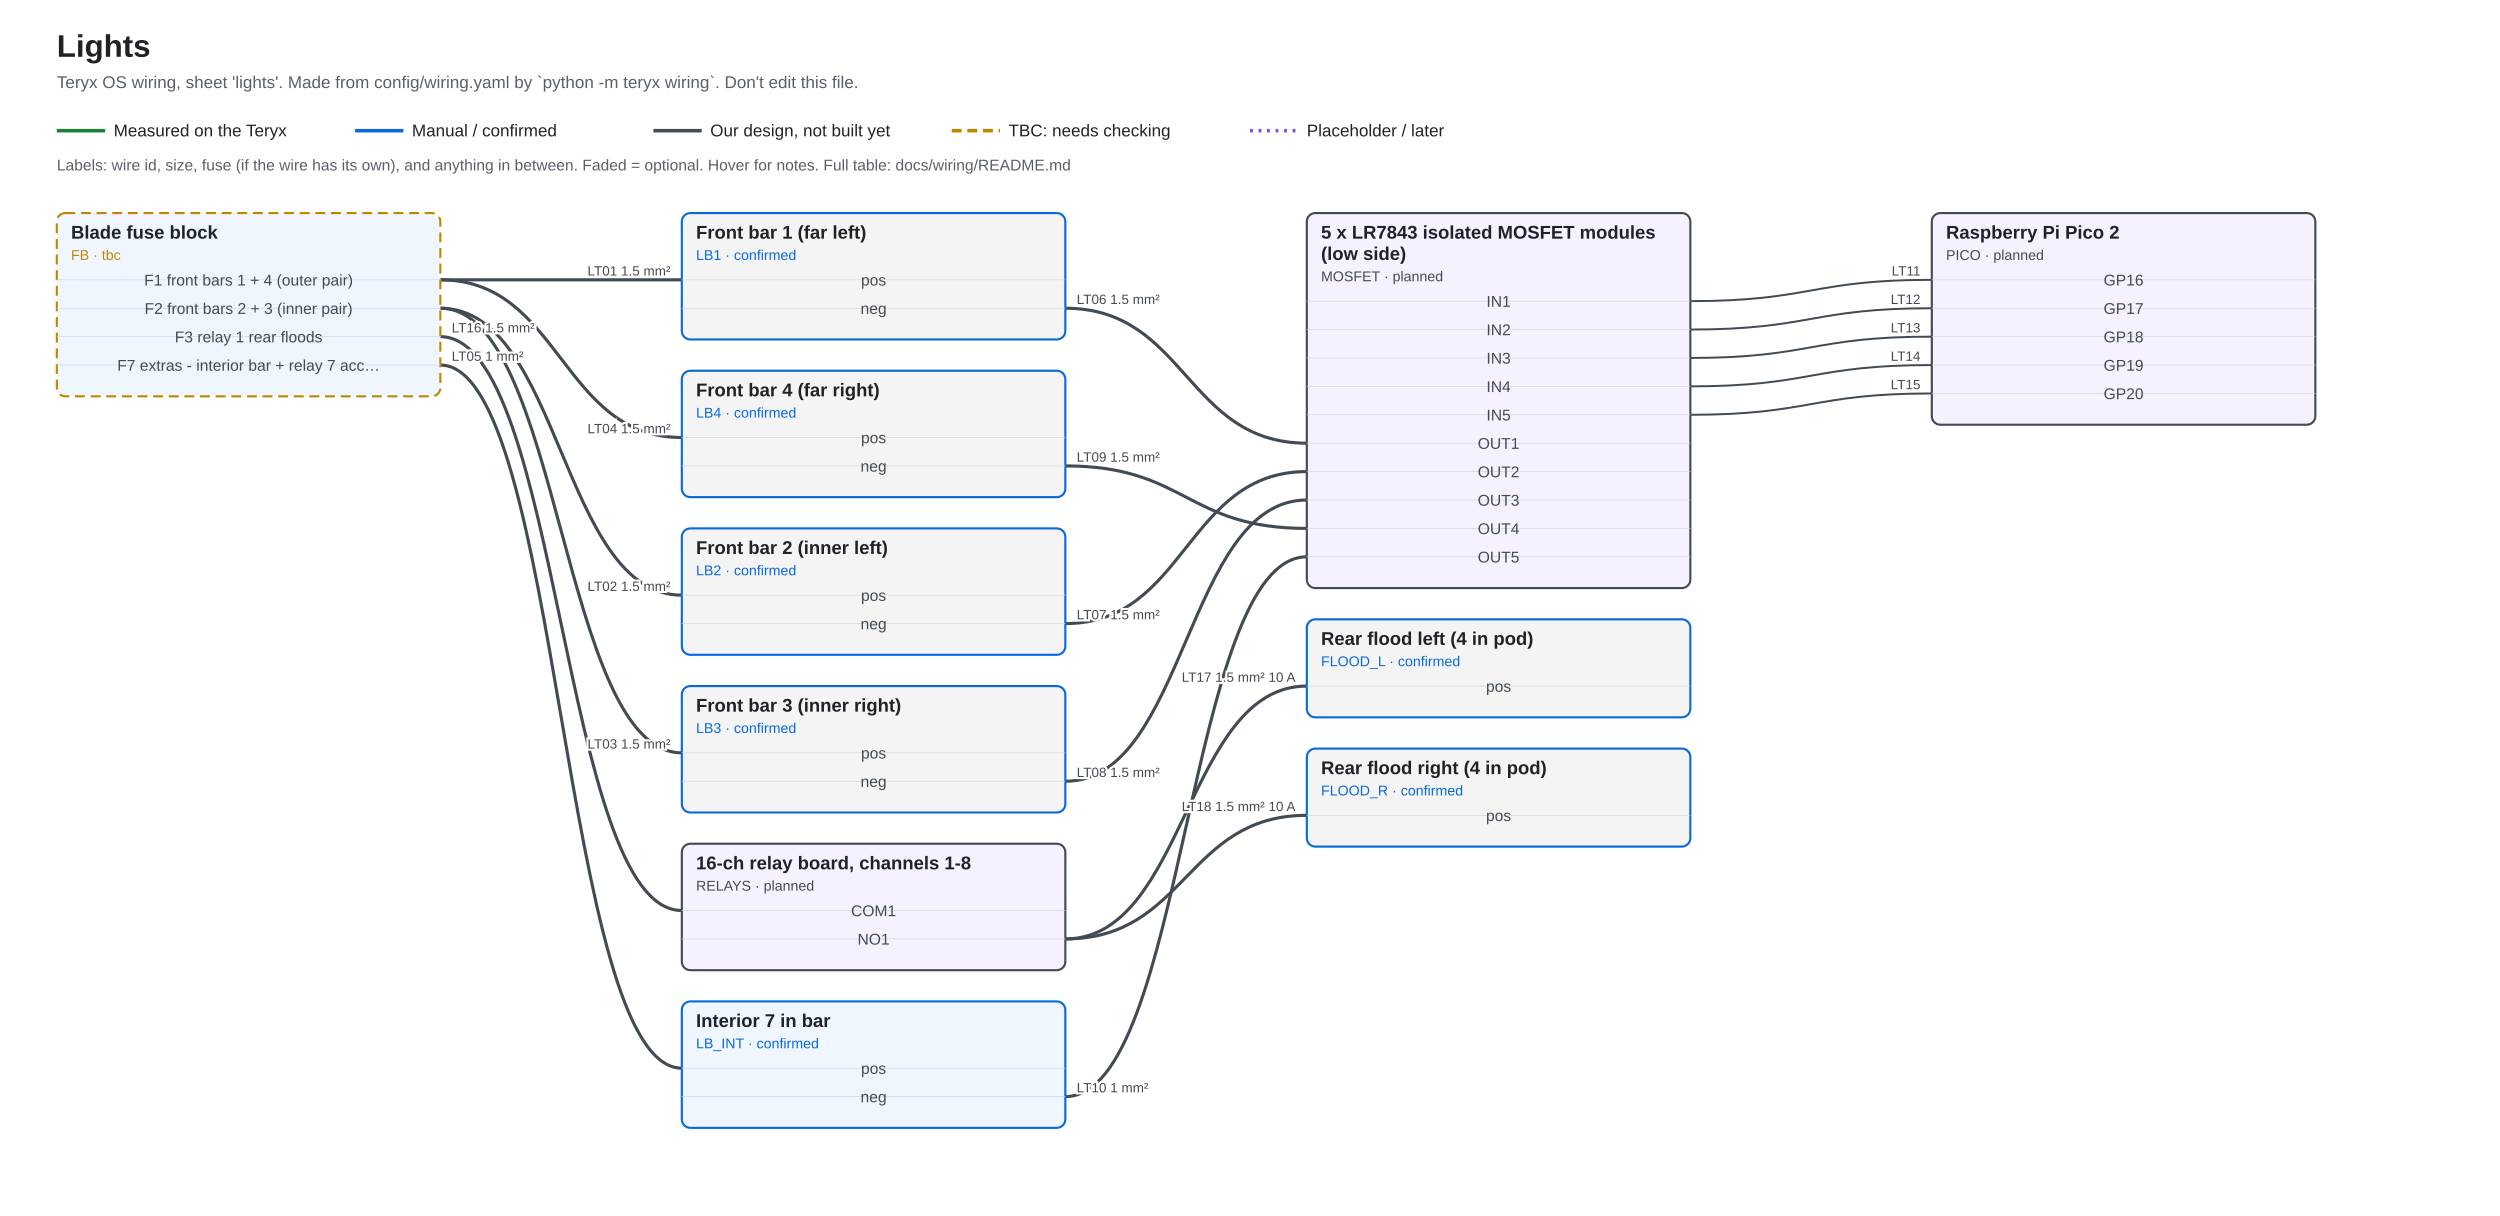
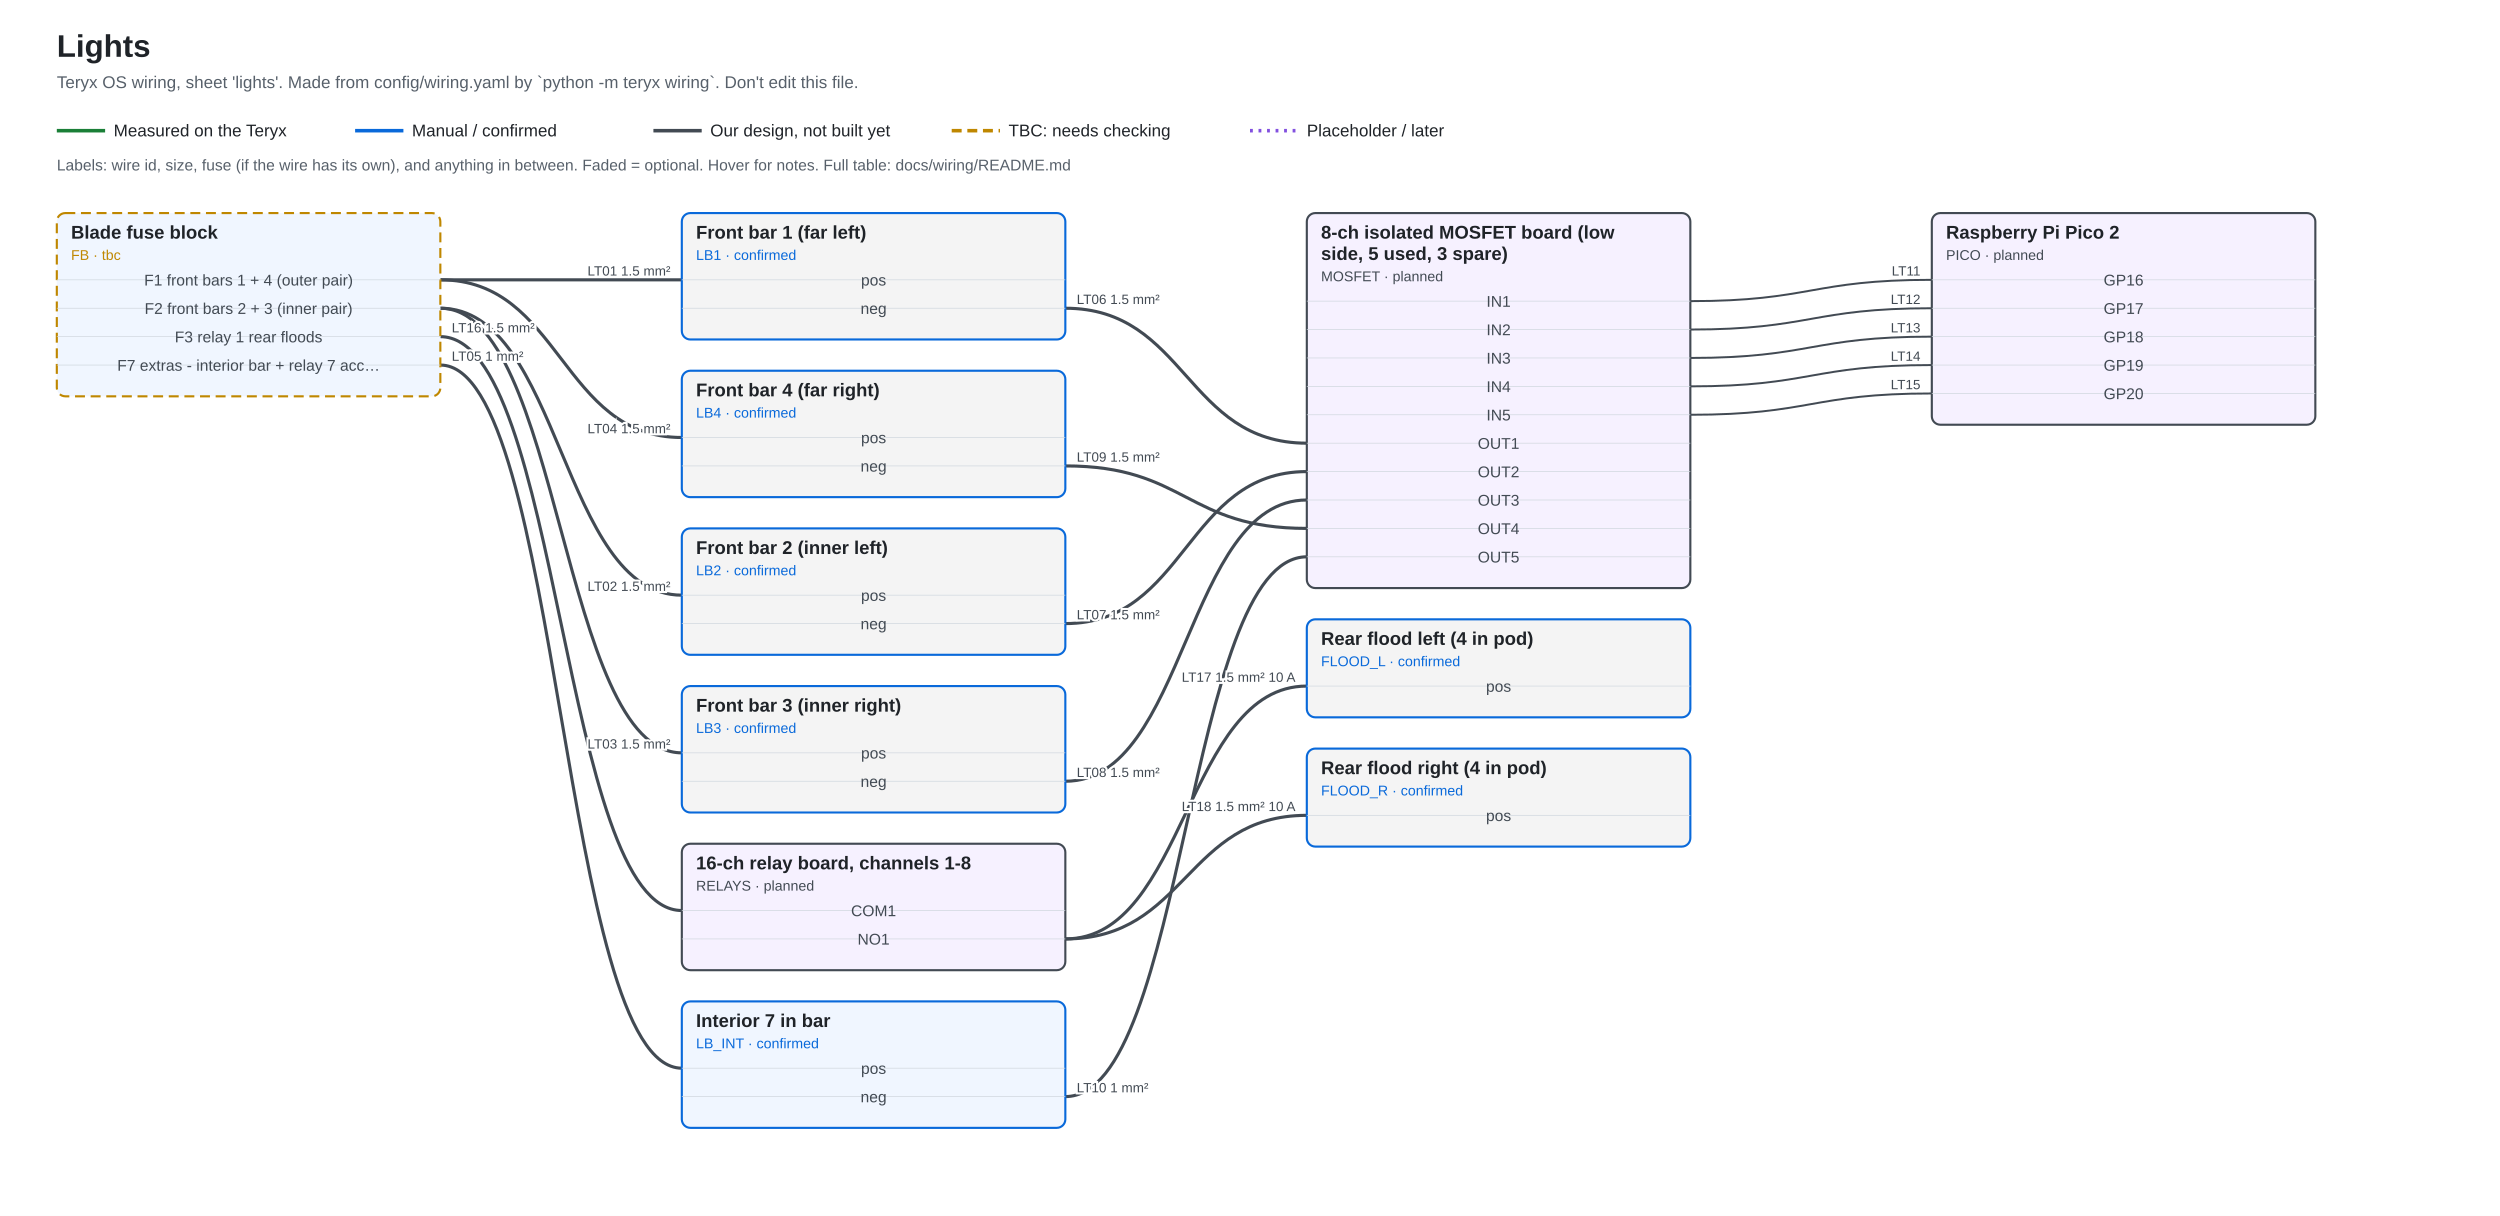
<svg xmlns="http://www.w3.org/2000/svg" viewBox="0 0 1760 856" width="1760" height="856" font-family="Arial, Helvetica, sans-serif" data-sheet="lights">
  <rect width="1760" height="856" fill="#ffffff" />
  <text x="40" y="40" font-size="22" text-anchor="start" font-weight="bold" fill="#1f2328">Lights</text>
  <text x="40" y="62" font-size="12" text-anchor="start" font-weight="normal" fill="#57606a">Teryx OS wiring, sheet 'lights'. Made from config/wiring.yaml by `python -m teryx wiring`. Don't edit this file.</text>
  <line x1="40" y1="92" x2="74" y2="92" stroke="#1a7f37" stroke-width="2.5" />
  <text x="80" y="96" font-size="12" text-anchor="start" font-weight="normal" fill="#1f2328">Measured on the Teryx</text>
  <line x1="250" y1="92" x2="284" y2="92" stroke="#0969da" stroke-width="2.5" />
  <text x="290" y="96" font-size="12" text-anchor="start" font-weight="normal" fill="#1f2328">Manual / confirmed</text>
  <line x1="460" y1="92" x2="494" y2="92" stroke="#424a53" stroke-width="2.5" />
  <text x="500" y="96" font-size="12" text-anchor="start" font-weight="normal" fill="#1f2328">Our design, not built yet</text>
  <line x1="670" y1="92" x2="704" y2="92" stroke="#bf8700" stroke-width="2.5" stroke-dasharray="7 4" />
  <text x="710" y="96" font-size="12" text-anchor="start" font-weight="normal" fill="#1f2328">TBC: needs checking</text>
  <line x1="880" y1="92" x2="914" y2="92" stroke="#8250df" stroke-width="2.5" stroke-dasharray="2 4" />
  <text x="920" y="96" font-size="12" text-anchor="start" font-weight="normal" fill="#1f2328">Placeholder / later</text>
  <text x="40" y="120" font-size="11" text-anchor="start" font-weight="normal" fill="#57606a">Labels: wire id, size, fuse (if the wire has its own), and anything in between. Faded = optional. Hover for notes. Full table: docs/wiring/README.md</text>
  <g data-wire="LT01" data-from="FB.F1" data-to="LB1.pos" data-status="planned">
    <path d="M310,197 C395,197 395,197 480,197" fill="none" stroke="#424a53" stroke-width="2.2" />
  </g>
  <g data-wire="LT02" data-from="FB.F2" data-to="LB2.pos" data-status="planned">
    <path d="M310,217 C395,217 395,419 480,419" fill="none" stroke="#424a53" stroke-width="2.2" />
  </g>
  <g data-wire="LT03" data-from="FB.F2" data-to="LB3.pos" data-status="planned">
    <path d="M310,217 C395,217 395,530 480,530" fill="none" stroke="#424a53" stroke-width="2.2" />
  </g>
  <g data-wire="LT04" data-from="FB.F1" data-to="LB4.pos" data-status="planned">
    <path d="M310,197 C395,197 395,308 480,308" fill="none" stroke="#424a53" stroke-width="2.2" />
  </g>
  <g data-wire="LT05" data-from="FB.F7" data-to="LB_INT.pos" data-status="planned">
    <path d="M310,257 C395,257 395,752 480,752" fill="none" stroke="#424a53" stroke-width="2.2" />
  </g>
  <g data-wire="LT06" data-from="LB1.neg" data-to="MOSFET.OUT1" data-status="planned">
    <path d="M750,217 C835,217 835,312 920,312" fill="none" stroke="#424a53" stroke-width="2.2" />
  </g>
  <g data-wire="LT07" data-from="LB2.neg" data-to="MOSFET.OUT2" data-status="planned">
    <path d="M750,439 C835,439 835,332 920,332" fill="none" stroke="#424a53" stroke-width="2.2" />
  </g>
  <g data-wire="LT08" data-from="LB3.neg" data-to="MOSFET.OUT3" data-status="planned">
    <path d="M750,550 C835,550 835,352 920,352" fill="none" stroke="#424a53" stroke-width="2.2" />
  </g>
  <g data-wire="LT09" data-from="LB4.neg" data-to="MOSFET.OUT4" data-status="planned">
    <path d="M750,328 C835,328 835,372 920,372" fill="none" stroke="#424a53" stroke-width="2.2" />
  </g>
  <g data-wire="LT10" data-from="LB_INT.neg" data-to="MOSFET.OUT5" data-status="planned">
    <path d="M750,772 C835,772 835,392 920,392" fill="none" stroke="#424a53" stroke-width="2.2" />
  </g>
  <g data-wire="LT11" data-from="PICO.GP16" data-to="MOSFET.IN1" data-status="planned">
    <path d="M1360,197 C1275,197 1275,212 1190,212" fill="none" stroke="#424a53" stroke-width="1.4" />
  </g>
  <g data-wire="LT12" data-from="PICO.GP17" data-to="MOSFET.IN2" data-status="planned">
    <path d="M1360,217 C1275,217 1275,232 1190,232" fill="none" stroke="#424a53" stroke-width="1.4" />
  </g>
  <g data-wire="LT13" data-from="PICO.GP18" data-to="MOSFET.IN3" data-status="planned">
    <path d="M1360,237 C1275,237 1275,252 1190,252" fill="none" stroke="#424a53" stroke-width="1.4" />
  </g>
  <g data-wire="LT14" data-from="PICO.GP19" data-to="MOSFET.IN4" data-status="planned">
    <path d="M1360,257 C1275,257 1275,272 1190,272" fill="none" stroke="#424a53" stroke-width="1.4" />
  </g>
  <g data-wire="LT15" data-from="PICO.GP20" data-to="MOSFET.IN5" data-status="planned">
    <path d="M1360,277 C1275,277 1275,292 1190,292" fill="none" stroke="#424a53" stroke-width="1.4" />
  </g>
  <g data-wire="LT16" data-from="FB.F3" data-to="RELAYS.COM1" data-status="planned">
    <path d="M310,237 C395,237 395,641 480,641" fill="none" stroke="#424a53" stroke-width="2.2" />
  </g>
  <g data-wire="LT17" data-from="RELAYS.NO1" data-to="FLOOD_L.pos" data-status="planned">
    <path d="M750,661 C835,661 835,483 920,483" fill="none" stroke="#424a53" stroke-width="2.2" />
  </g>
  <g data-wire="LT18" data-from="RELAYS.NO1" data-to="FLOOD_R.pos" data-status="planned">
    <path d="M750,661 C835,661 835,574 920,574" fill="none" stroke="#424a53" stroke-width="2.2" />
  </g>
  <g data-device="FB" data-status="tbc">
    <rect x="40" y="150" width="270" height="129" rx="6" fill="#f0f6ff" stroke="#bf8700" stroke-width="1.5" stroke-dasharray="7 4" />
    <text x="50" y="168" font-size="13" text-anchor="start" font-weight="bold" fill="#1f2328">Blade fuse block</text>
    <text x="50" y="183" font-size="10" text-anchor="start" font-weight="normal" fill="#bf8700">FB · tbc</text>
    <line x1="40" y1="197" x2="310" y2="197" stroke="#d0d7de" stroke-width="0.5" />
    <text x="175" y="201" font-size="11" text-anchor="middle" font-weight="normal" fill="#424a53">F1  front bars 1 + 4 (outer pair)</text>
    <line x1="40" y1="217" x2="310" y2="217" stroke="#d0d7de" stroke-width="0.5" />
    <text x="175" y="221" font-size="11" text-anchor="middle" font-weight="normal" fill="#424a53">F2  front bars 2 + 3 (inner pair)</text>
    <line x1="40" y1="237" x2="310" y2="237" stroke="#d0d7de" stroke-width="0.5" />
    <text x="175" y="241" font-size="11" text-anchor="middle" font-weight="normal" fill="#424a53">F3  relay 1 rear floods</text>
    <line x1="40" y1="257" x2="310" y2="257" stroke="#d0d7de" stroke-width="0.5" />
    <text x="175" y="261" font-size="11" text-anchor="middle" font-weight="normal" fill="#424a53">F7  extras - interior bar + relay 7 acc…</text>
  </g>
  <g data-device="LB1" data-status="confirmed">
    <rect x="480" y="150" width="270" height="89" rx="6" fill="#f4f4f4" stroke="#0969da" stroke-width="1.5" />
    <text x="490" y="168" font-size="13" text-anchor="start" font-weight="bold" fill="#1f2328">Front bar 1 (far left)</text>
    <text x="490" y="183" font-size="10" text-anchor="start" font-weight="normal" fill="#0969da">LB1 · confirmed</text>
    <line x1="480" y1="197" x2="750" y2="197" stroke="#d0d7de" stroke-width="0.5" />
    <text x="615" y="201" font-size="11" text-anchor="middle" font-weight="normal" fill="#424a53">pos</text>
    <line x1="480" y1="217" x2="750" y2="217" stroke="#d0d7de" stroke-width="0.5" />
    <text x="615" y="221" font-size="11" text-anchor="middle" font-weight="normal" fill="#424a53">neg</text>
  </g>
  <g data-device="LB4" data-status="confirmed">
    <rect x="480" y="261" width="270" height="89" rx="6" fill="#f4f4f4" stroke="#0969da" stroke-width="1.5" />
    <text x="490" y="279" font-size="13" text-anchor="start" font-weight="bold" fill="#1f2328">Front bar 4 (far right)</text>
    <text x="490" y="294" font-size="10" text-anchor="start" font-weight="normal" fill="#0969da">LB4 · confirmed</text>
    <line x1="480" y1="308" x2="750" y2="308" stroke="#d0d7de" stroke-width="0.5" />
    <text x="615" y="312" font-size="11" text-anchor="middle" font-weight="normal" fill="#424a53">pos</text>
    <line x1="480" y1="328" x2="750" y2="328" stroke="#d0d7de" stroke-width="0.5" />
    <text x="615" y="332" font-size="11" text-anchor="middle" font-weight="normal" fill="#424a53">neg</text>
  </g>
  <g data-device="LB2" data-status="confirmed">
    <rect x="480" y="372" width="270" height="89" rx="6" fill="#f4f4f4" stroke="#0969da" stroke-width="1.5" />
    <text x="490" y="390" font-size="13" text-anchor="start" font-weight="bold" fill="#1f2328">Front bar 2 (inner left)</text>
    <text x="490" y="405" font-size="10" text-anchor="start" font-weight="normal" fill="#0969da">LB2 · confirmed</text>
    <line x1="480" y1="419" x2="750" y2="419" stroke="#d0d7de" stroke-width="0.5" />
    <text x="615" y="423" font-size="11" text-anchor="middle" font-weight="normal" fill="#424a53">pos</text>
    <line x1="480" y1="439" x2="750" y2="439" stroke="#d0d7de" stroke-width="0.5" />
    <text x="615" y="443" font-size="11" text-anchor="middle" font-weight="normal" fill="#424a53">neg</text>
  </g>
  <g data-device="LB3" data-status="confirmed">
    <rect x="480" y="483" width="270" height="89" rx="6" fill="#f4f4f4" stroke="#0969da" stroke-width="1.5" />
    <text x="490" y="501" font-size="13" text-anchor="start" font-weight="bold" fill="#1f2328">Front bar 3 (inner right)</text>
    <text x="490" y="516" font-size="10" text-anchor="start" font-weight="normal" fill="#0969da">LB3 · confirmed</text>
    <line x1="480" y1="530" x2="750" y2="530" stroke="#d0d7de" stroke-width="0.5" />
    <text x="615" y="534" font-size="11" text-anchor="middle" font-weight="normal" fill="#424a53">pos</text>
    <line x1="480" y1="550" x2="750" y2="550" stroke="#d0d7de" stroke-width="0.5" />
    <text x="615" y="554" font-size="11" text-anchor="middle" font-weight="normal" fill="#424a53">neg</text>
  </g>
  <g data-device="RELAYS" data-status="planned">
    <rect x="480" y="594" width="270" height="89" rx="6" fill="#f6f1ff" stroke="#424a53" stroke-width="1.5" />
    <text x="490" y="612" font-size="13" text-anchor="start" font-weight="bold" fill="#1f2328">16-ch relay board, channels 1-8</text>
    <text x="490" y="627" font-size="10" text-anchor="start" font-weight="normal" fill="#424a53">RELAYS · planned</text>
    <line x1="480" y1="641" x2="750" y2="641" stroke="#d0d7de" stroke-width="0.5" />
    <text x="615" y="645" font-size="11" text-anchor="middle" font-weight="normal" fill="#424a53">COM1</text>
    <line x1="480" y1="661" x2="750" y2="661" stroke="#d0d7de" stroke-width="0.5" />
    <text x="615" y="665" font-size="11" text-anchor="middle" font-weight="normal" fill="#424a53">NO1</text>
  </g>
  <g data-device="LB_INT" data-status="confirmed">
    <rect x="480" y="705" width="270" height="89" rx="6" fill="#f0f6ff" stroke="#0969da" stroke-width="1.5" />
    <text x="490" y="723" font-size="13" text-anchor="start" font-weight="bold" fill="#1f2328">Interior 7 in bar</text>
    <text x="490" y="738" font-size="10" text-anchor="start" font-weight="normal" fill="#0969da">LB_INT · confirmed</text>
    <line x1="480" y1="752" x2="750" y2="752" stroke="#d0d7de" stroke-width="0.5" />
    <text x="615" y="756" font-size="11" text-anchor="middle" font-weight="normal" fill="#424a53">pos</text>
    <line x1="480" y1="772" x2="750" y2="772" stroke="#d0d7de" stroke-width="0.5" />
    <text x="615" y="776" font-size="11" text-anchor="middle" font-weight="normal" fill="#424a53">neg</text>
  </g>
  <g data-device="MOSFET" data-status="planned">
    <rect x="920" y="150" width="270" height="264" rx="6" fill="#f6f1ff" stroke="#424a53" stroke-width="1.5" />
-     <text x="930" y="168" font-size="13" text-anchor="start" font-weight="bold" fill="#1f2328">5 x LR7843 isolated MOSFET modules</text>
-     <text x="930" y="183" font-size="13" text-anchor="start" font-weight="bold" fill="#1f2328">(low side)</text>
+     <text x="930" y="168" font-size="13" text-anchor="start" font-weight="bold" fill="#1f2328">8-ch isolated MOSFET board (low</text>
+     <text x="930" y="183" font-size="13" text-anchor="start" font-weight="bold" fill="#1f2328">side, 5 used, 3 spare)</text>
    <text x="930" y="198" font-size="10" text-anchor="start" font-weight="normal" fill="#424a53">MOSFET · planned</text>
    <line x1="920" y1="212" x2="1190" y2="212" stroke="#d0d7de" stroke-width="0.5" />
    <text x="1055" y="216" font-size="11" text-anchor="middle" font-weight="normal" fill="#424a53">IN1</text>
    <line x1="920" y1="232" x2="1190" y2="232" stroke="#d0d7de" stroke-width="0.5" />
    <text x="1055" y="236" font-size="11" text-anchor="middle" font-weight="normal" fill="#424a53">IN2</text>
    <line x1="920" y1="252" x2="1190" y2="252" stroke="#d0d7de" stroke-width="0.5" />
    <text x="1055" y="256" font-size="11" text-anchor="middle" font-weight="normal" fill="#424a53">IN3</text>
    <line x1="920" y1="272" x2="1190" y2="272" stroke="#d0d7de" stroke-width="0.5" />
    <text x="1055" y="276" font-size="11" text-anchor="middle" font-weight="normal" fill="#424a53">IN4</text>
    <line x1="920" y1="292" x2="1190" y2="292" stroke="#d0d7de" stroke-width="0.5" />
    <text x="1055" y="296" font-size="11" text-anchor="middle" font-weight="normal" fill="#424a53">IN5</text>
    <line x1="920" y1="312" x2="1190" y2="312" stroke="#d0d7de" stroke-width="0.5" />
    <text x="1055" y="316" font-size="11" text-anchor="middle" font-weight="normal" fill="#424a53">OUT1</text>
    <line x1="920" y1="332" x2="1190" y2="332" stroke="#d0d7de" stroke-width="0.5" />
    <text x="1055" y="336" font-size="11" text-anchor="middle" font-weight="normal" fill="#424a53">OUT2</text>
    <line x1="920" y1="352" x2="1190" y2="352" stroke="#d0d7de" stroke-width="0.5" />
    <text x="1055" y="356" font-size="11" text-anchor="middle" font-weight="normal" fill="#424a53">OUT3</text>
    <line x1="920" y1="372" x2="1190" y2="372" stroke="#d0d7de" stroke-width="0.5" />
    <text x="1055" y="376" font-size="11" text-anchor="middle" font-weight="normal" fill="#424a53">OUT4</text>
    <line x1="920" y1="392" x2="1190" y2="392" stroke="#d0d7de" stroke-width="0.5" />
    <text x="1055" y="396" font-size="11" text-anchor="middle" font-weight="normal" fill="#424a53">OUT5</text>
  </g>
  <g data-device="FLOOD_L" data-status="confirmed">
    <rect x="920" y="436" width="270" height="69" rx="6" fill="#f4f4f4" stroke="#0969da" stroke-width="1.5" />
    <text x="930" y="454" font-size="13" text-anchor="start" font-weight="bold" fill="#1f2328">Rear flood left (4 in pod)</text>
    <text x="930" y="469" font-size="10" text-anchor="start" font-weight="normal" fill="#0969da">FLOOD_L · confirmed</text>
    <line x1="920" y1="483" x2="1190" y2="483" stroke="#d0d7de" stroke-width="0.5" />
    <text x="1055" y="487" font-size="11" text-anchor="middle" font-weight="normal" fill="#424a53">pos</text>
  </g>
  <g data-device="FLOOD_R" data-status="confirmed">
    <rect x="920" y="527" width="270" height="69" rx="6" fill="#f4f4f4" stroke="#0969da" stroke-width="1.5" />
    <text x="930" y="545" font-size="13" text-anchor="start" font-weight="bold" fill="#1f2328">Rear flood right (4 in pod)</text>
    <text x="930" y="560" font-size="10" text-anchor="start" font-weight="normal" fill="#0969da">FLOOD_R · confirmed</text>
    <line x1="920" y1="574" x2="1190" y2="574" stroke="#d0d7de" stroke-width="0.5" />
    <text x="1055" y="578" font-size="11" text-anchor="middle" font-weight="normal" fill="#424a53">pos</text>
  </g>
  <g data-device="PICO" data-status="planned">
    <rect x="1360" y="150" width="270" height="149" rx="6" fill="#f6f1ff" stroke="#424a53" stroke-width="1.5" />
    <text x="1370" y="168" font-size="13" text-anchor="start" font-weight="bold" fill="#1f2328">Raspberry Pi Pico 2</text>
    <text x="1370" y="183" font-size="10" text-anchor="start" font-weight="normal" fill="#424a53">PICO · planned</text>
    <line x1="1360" y1="197" x2="1630" y2="197" stroke="#d0d7de" stroke-width="0.5" />
    <text x="1495" y="201" font-size="11" text-anchor="middle" font-weight="normal" fill="#424a53">GP16</text>
    <line x1="1360" y1="217" x2="1630" y2="217" stroke="#d0d7de" stroke-width="0.5" />
    <text x="1495" y="221" font-size="11" text-anchor="middle" font-weight="normal" fill="#424a53">GP17</text>
    <line x1="1360" y1="237" x2="1630" y2="237" stroke="#d0d7de" stroke-width="0.5" />
    <text x="1495" y="241" font-size="11" text-anchor="middle" font-weight="normal" fill="#424a53">GP18</text>
    <line x1="1360" y1="257" x2="1630" y2="257" stroke="#d0d7de" stroke-width="0.5" />
    <text x="1495" y="261" font-size="11" text-anchor="middle" font-weight="normal" fill="#424a53">GP19</text>
    <line x1="1360" y1="277" x2="1630" y2="277" stroke="#d0d7de" stroke-width="0.5" />
    <text x="1495" y="281" font-size="11" text-anchor="middle" font-weight="normal" fill="#424a53">GP20</text>
  </g>
  <text x="472" y="194" font-size="9.5" text-anchor="end" font-weight="normal" fill="#424a53" stroke="#ffffff" stroke-width="3" paint-order="stroke">LT01  1.5 mm²</text>
  <text x="472" y="416" font-size="9.5" text-anchor="end" font-weight="normal" fill="#424a53" stroke="#ffffff" stroke-width="3" paint-order="stroke">LT02  1.5 mm²</text>
  <text x="472" y="527" font-size="9.5" text-anchor="end" font-weight="normal" fill="#424a53" stroke="#ffffff" stroke-width="3" paint-order="stroke">LT03  1.5 mm²</text>
  <text x="472" y="305" font-size="9.5" text-anchor="end" font-weight="normal" fill="#424a53" stroke="#ffffff" stroke-width="3" paint-order="stroke">LT04  1.5 mm²</text>
  <text x="318" y="254" font-size="9.5" text-anchor="start" font-weight="normal" fill="#424a53" stroke="#ffffff" stroke-width="3" paint-order="stroke">LT05  1 mm²</text>
  <text x="758" y="214" font-size="9.5" text-anchor="start" font-weight="normal" fill="#424a53" stroke="#ffffff" stroke-width="3" paint-order="stroke">LT06  1.5 mm²</text>
  <text x="758" y="436" font-size="9.5" text-anchor="start" font-weight="normal" fill="#424a53" stroke="#ffffff" stroke-width="3" paint-order="stroke">LT07  1.5 mm²</text>
  <text x="758" y="547" font-size="9.5" text-anchor="start" font-weight="normal" fill="#424a53" stroke="#ffffff" stroke-width="3" paint-order="stroke">LT08  1.5 mm²</text>
  <text x="758" y="325" font-size="9.5" text-anchor="start" font-weight="normal" fill="#424a53" stroke="#ffffff" stroke-width="3" paint-order="stroke">LT09  1.5 mm²</text>
  <text x="758" y="769" font-size="9.5" text-anchor="start" font-weight="normal" fill="#424a53" stroke="#ffffff" stroke-width="3" paint-order="stroke">LT10  1 mm²</text>
  <text x="1352" y="194" font-size="9.5" text-anchor="end" font-weight="normal" fill="#424a53" stroke="#ffffff" stroke-width="3" paint-order="stroke">LT11</text>
  <text x="1352" y="214" font-size="9.5" text-anchor="end" font-weight="normal" fill="#424a53" stroke="#ffffff" stroke-width="3" paint-order="stroke">LT12</text>
  <text x="1352" y="234" font-size="9.5" text-anchor="end" font-weight="normal" fill="#424a53" stroke="#ffffff" stroke-width="3" paint-order="stroke">LT13</text>
  <text x="1352" y="254" font-size="9.5" text-anchor="end" font-weight="normal" fill="#424a53" stroke="#ffffff" stroke-width="3" paint-order="stroke">LT14</text>
  <text x="1352" y="274" font-size="9.5" text-anchor="end" font-weight="normal" fill="#424a53" stroke="#ffffff" stroke-width="3" paint-order="stroke">LT15</text>
  <text x="318" y="234" font-size="9.5" text-anchor="start" font-weight="normal" fill="#424a53" stroke="#ffffff" stroke-width="3" paint-order="stroke">LT16  1.5 mm²</text>
  <text x="912" y="480" font-size="9.5" text-anchor="end" font-weight="normal" fill="#424a53" stroke="#ffffff" stroke-width="3" paint-order="stroke">LT17  1.5 mm²  10 A</text>
  <text x="912" y="571" font-size="9.5" text-anchor="end" font-weight="normal" fill="#424a53" stroke="#ffffff" stroke-width="3" paint-order="stroke">LT18  1.5 mm²  10 A</text>
</svg>
